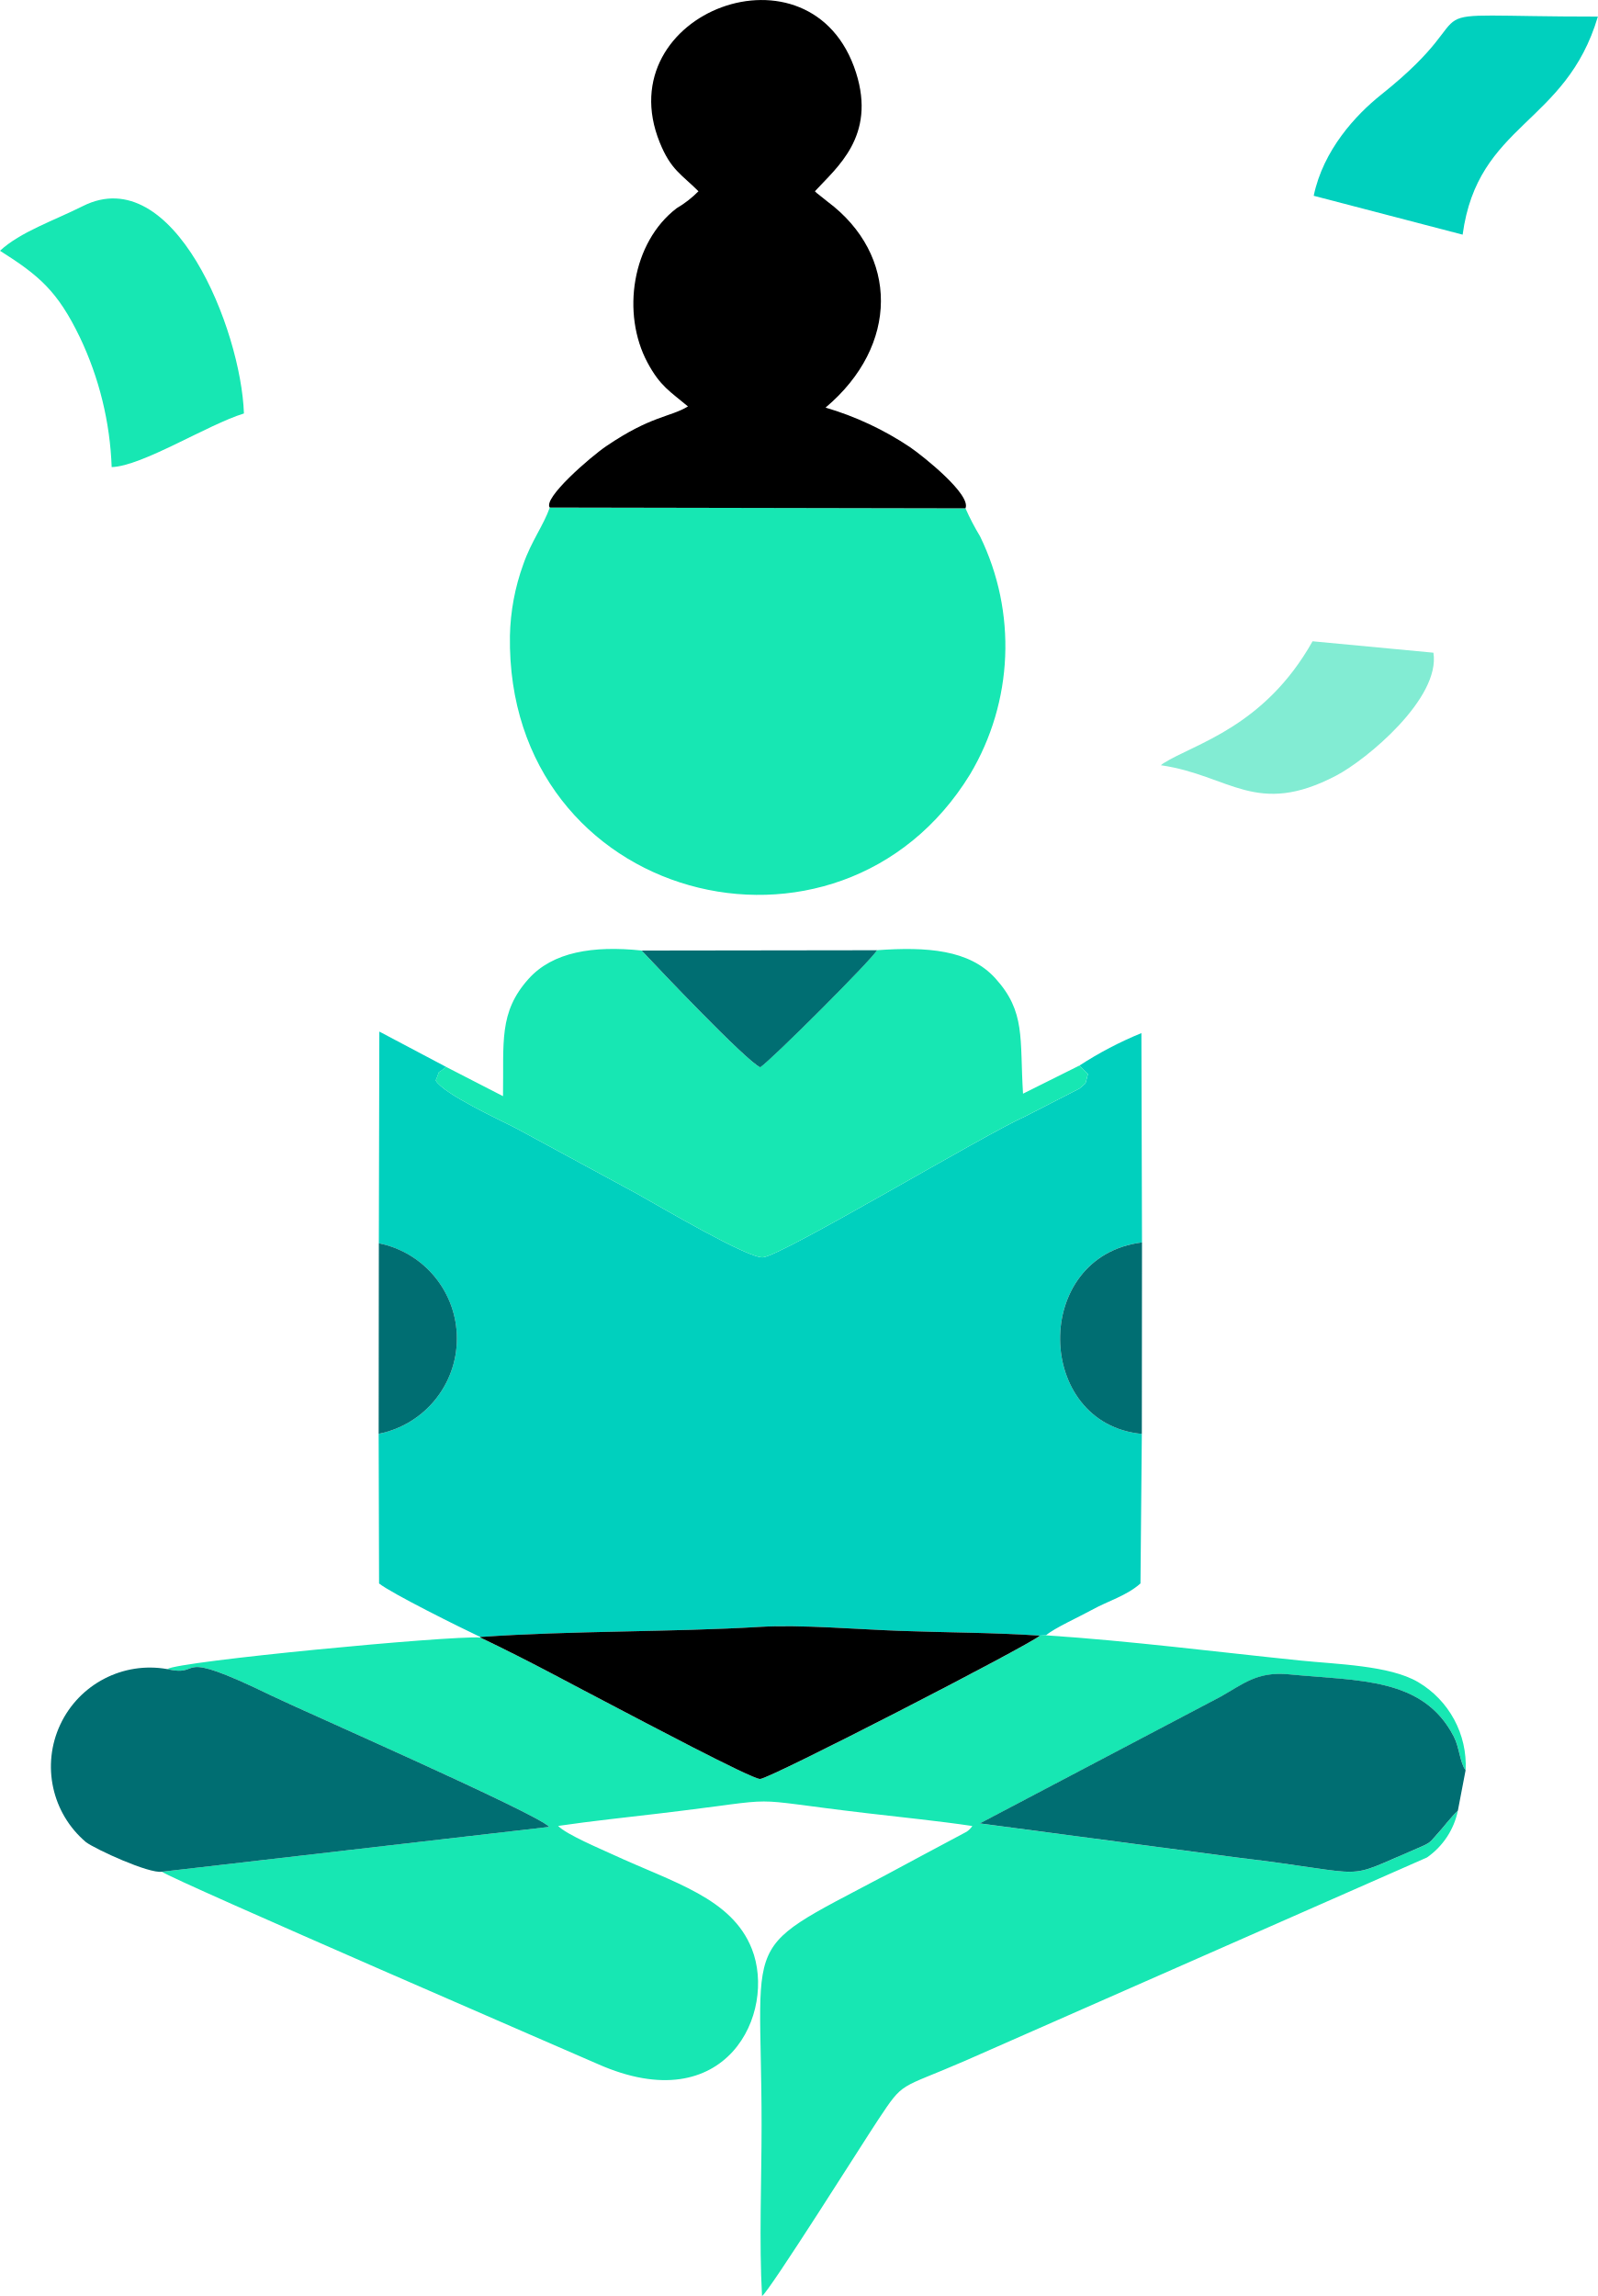
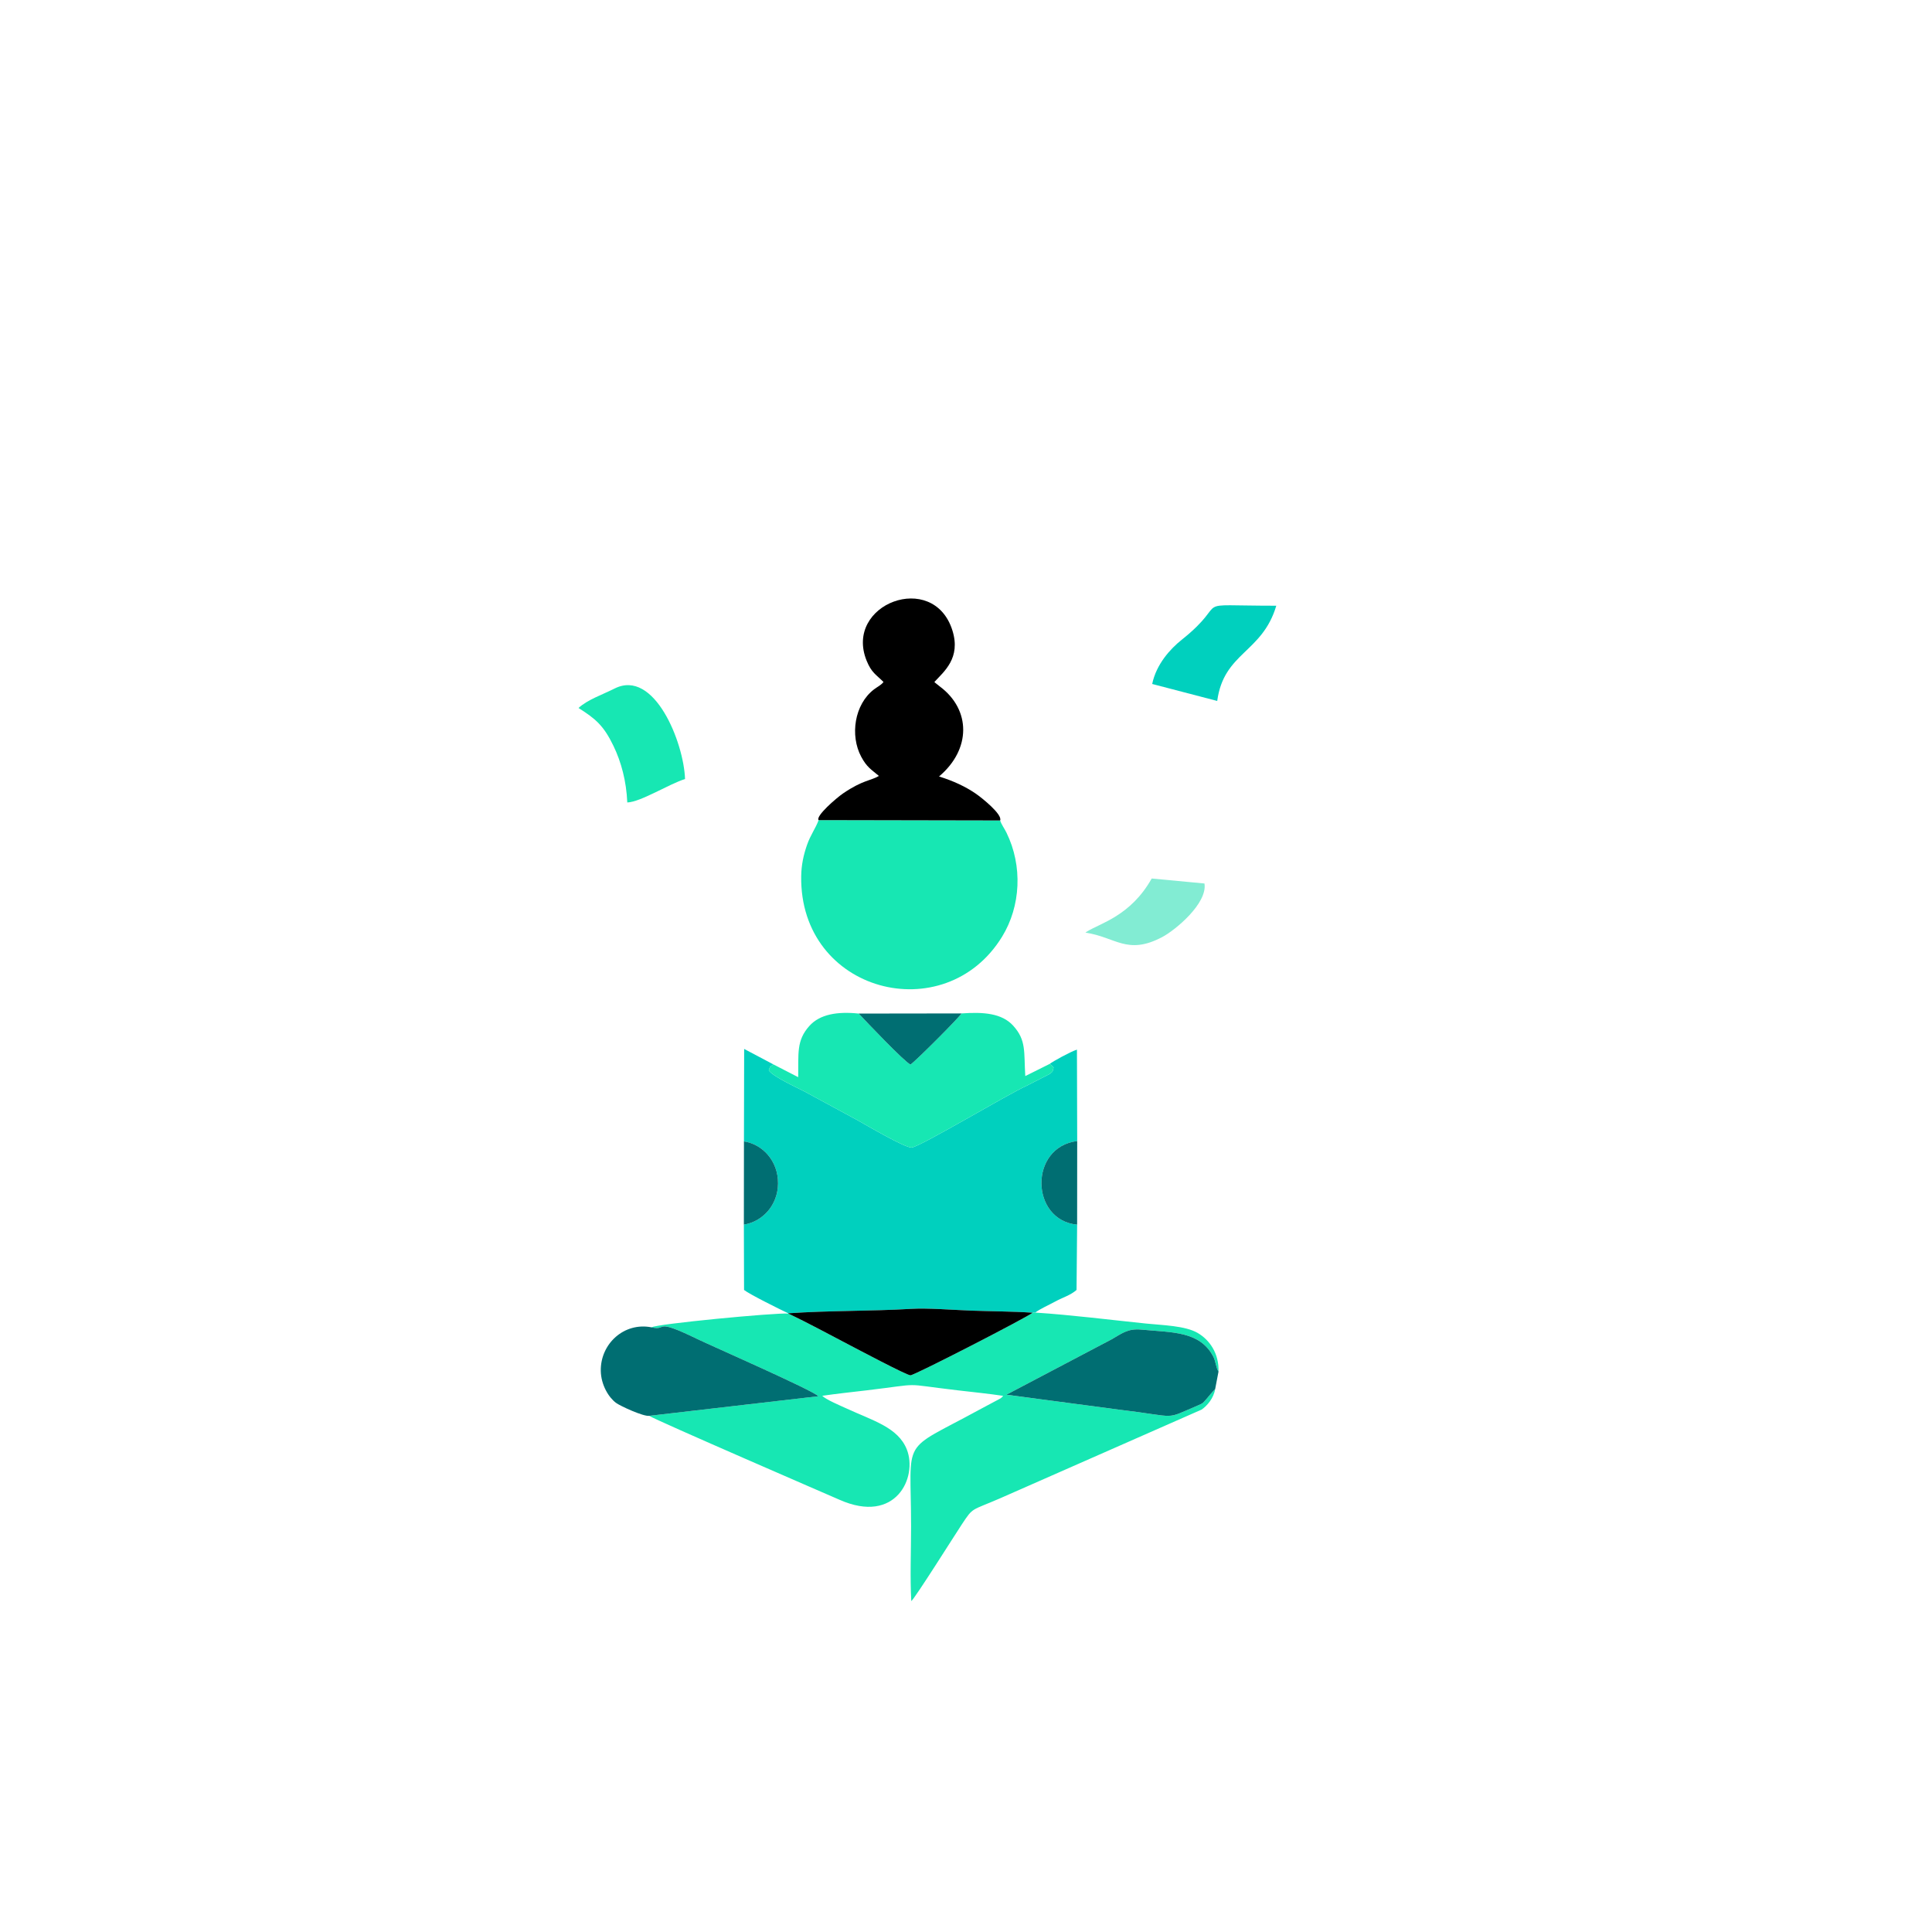
- <svg xmlns="http://www.w3.org/2000/svg" width="218.576" height="314.07" viewBox="0 0 218.576 314.07">
-   <g id="Group_227" data-name="Group 227" transform="translate(0 0)">
-     <path id="Path_31" data-name="Path 31" d="M818.605,3393.955a13.288,13.288,0,0,1-.025,26.063l.057,20.467c1.677,1.347,11.124,6.04,13.847,7.319,12.611-.885,25.884-.641,38.344-1.386,5.406-.322,13.245.337,18.927.544,6.287.233,13.015.229,19.281.656l.831-.047c1.125-.971,4.561-2.526,6.262-3.465,2.286-1.261,4.761-1.934,6.66-3.622l.186-20.457c-14.678-1.368-15.151-24.315.022-26.192l-.082-28.632a50.611,50.611,0,0,0-8.487,4.446l1.179,1.143c-.491,1.723-.032.967-1.179,2.006l-7.362,3.776c-5.567,2.451-33.149,19-35.9,19.3-1.978.215-14.266-7.037-17.15-8.648l-16.684-9.035c-1.985-1.025-9.891-4.654-10.945-6.51.774-1.8-.1-.573,1.422-1.855l-9.135-4.833Z" transform="translate(-766.783 -3223.883)" fill="#00d0be" fill-rule="evenodd" />
-     <path id="Path_32" data-name="Path 32" d="M779.38,3595.808c-4.181-.283-41.239,3.238-42.833,4.317,5.234,1.207.322-3.149,14.287,3.64,4.217,2.049,36.281,16.089,37.979,17.945l-52.982,6.137c1.508,1.146,58.661,25.873,59.614,26.3,17.68,7.842,24.5-7.086,21.08-15.749-2.741-6.95-10.669-9.046-19.034-12.911-1.644-.763-6.295-2.708-7.466-3.908,4.6-.674,9.361-1.168,13.865-1.705,18.429-2.189,10.142-2.171,28.456-.025,4.586.537,9.884,1.075,14.337,1.741a2.742,2.742,0,0,1-.781.785l-6.689,3.572c-25.085,13.7-21.356,7.849-21.356,36.61,0,7.516-.351,15.928.061,23.33.949-.548,13.911-21.141,15.86-24.075,3.622-5.449,2.751-4.124,11.908-8.1l63.186-27.815a10.356,10.356,0,0,0,4.231-6.4c-1.15,1.1-1.87,2.15-2.7,3.063-1.182,1.3-.91,1.279-2.78,2.067-10.844,4.589-5.474,3.575-24.548,1.3l-35.356-4.686,32.935-17.332c3.092-1.734,5.008-3.482,9.347-3.06,9.565.932,18.371.376,22.567,8.541.731,1.419.824,3.54,1.6,4.586a13.235,13.235,0,0,0-6.52-12.081c-3.912-2.285-11.031-2.418-16.168-2.948-11.514-1.182-23.115-2.669-34.708-3.439l-.831.047c-1.634,1.4-36.972,19.6-38.28,19.607-1.157.014-16.9-8.347-19.306-9.594-6.531-3.385-12.224-6.556-18.966-9.751Z" transform="translate(-713.679 -3371.811)" fill="#17e7b3" fill-rule="evenodd" />
-     <path id="Path_33" data-name="Path 33" d="M931.006,3165.017l-56.862-.108c-.881,2.493-2.519,4.586-3.629,7.778a30.484,30.484,0,0,0-1.824,9.77c-.552,36.5,45.026,48.182,62.942,18.948A34.254,34.254,0,0,0,933,3168.847,33.81,33.81,0,0,1,931.006,3165.017Z" transform="translate(-798.938 -3095.483)" fill="#17e7b3" fill-rule="evenodd" />
-     <path id="Path_34" data-name="Path 34" d="M883.735,3040.545l56.862.107c.824-1.86-5.764-7.119-7.591-8.373a42.125,42.125,0,0,0-11.547-5.406c10.1-8.5,10-20.9.287-28.162l-1.508-1.2c-.05-.047-.161-.147-.236-.229,2.97-3.246,8.4-7.5,5.628-16.222-5.99-18.816-34.042-8.24-26.855,9.54,1.533,3.791,2.97,4.346,5.3,6.682a14.611,14.611,0,0,1-2.988,2.321c-6.119,4.679-7.577,14.406-3.987,21.112,1.748,3.26,3.1,3.948,5.539,6-2.5,1.5-5.037,1.258-11.185,5.438-2.185,1.487-8.713,7.147-7.713,8.4Z" transform="translate(-808.53 -2971.118)" fill-rule="evenodd" />
-     <path id="Path_35" data-name="Path 35" d="M841.782,3349.584c-1.526,1.282-.648.053-1.422,1.855,1.053,1.856,8.96,5.485,10.945,6.51l16.684,9.035c2.884,1.612,15.172,8.864,17.15,8.648,2.755-.294,30.337-16.845,35.9-19.3l7.362-3.776c1.146-1.039.688-.283,1.179-2.006l-1.179-1.143-7.7,3.841c-.469-7.584.387-11.181-3.79-15.785-3.543-3.912-9.343-4.331-16.186-3.84-.867,1.44-14.406,14.968-15.985,16.014-1.949-.9-13.807-13.4-16.218-15.971-6.671-.7-12.159.208-15.448,3.866-4.124,4.593-3.386,8.666-3.507,16.057l-7.792-4.009Z" transform="translate(-780.76 -3203.644)" fill="#17e7b3" fill-rule="evenodd" />
-     <path id="Path_36" data-name="Path 36" d="M708.643,3635.628l52.982-6.137c-1.7-1.856-33.762-15.9-37.979-17.945-13.965-6.789-9.053-2.432-14.287-3.64a13.543,13.543,0,0,0-11.1,23.68C699.651,3632.6,706.855,3635.9,708.643,3635.628Z" transform="translate(-686.492 -3379.592)" fill="#006e72" fill-rule="evenodd" />
-     <path id="Path_37" data-name="Path 37" d="M1113.519,3628.946l1.057-5.524c-.774-1.046-.867-3.167-1.6-4.586-4.2-8.165-13-7.609-22.567-8.541-4.339-.423-6.255,1.326-9.347,3.06l-32.935,17.333,35.356,4.686c19.074,2.279,13.7,3.292,24.548-1.3,1.87-.788,1.6-.77,2.78-2.067C1111.649,3631.1,1112.369,3630.042,1113.519,3628.946Z" transform="translate(-914.096 -3381.265)" fill="#006e72" fill-rule="evenodd" />
-     <path id="Path_38" data-name="Path 38" d="M857.39,3593.51v.076c6.742,3.2,12.435,6.366,18.966,9.752,2.407,1.247,18.149,9.608,19.307,9.594,1.308-.011,36.646-18.21,38.28-19.607-6.266-.427-12.994-.423-19.281-.656-5.682-.208-13.521-.866-18.927-.544C883.274,3592.868,870,3592.625,857.39,3593.51Z" transform="translate(-791.689 -3369.588)" fill-rule="evenodd" />
-     <path id="Path_39" data-name="Path 39" d="M951.194,3333.94l-32.2.043c2.411,2.576,14.269,15.075,16.218,15.971C936.788,3348.908,950.327,3335.38,951.194,3333.94Z" transform="translate(-831.221 -3203.957)" fill="#006e72" fill-rule="evenodd" />
-     <path id="Path_40" data-name="Path 40" d="M1089.947,3471.7l.022-26.192C1074.8,3447.387,1075.269,3470.333,1089.947,3471.7Z" transform="translate(-933.754 -3275.556)" fill="#006e72" fill-rule="evenodd" />
-     <path id="Path_41" data-name="Path 41" d="M818.58,3471.9a13.288,13.288,0,0,0,.025-26.063Z" transform="translate(-766.783 -3275.768)" fill="#006e72" fill-rule="evenodd" />
-     <path id="Path_42" data-name="Path 42" d="M1117.25,3232.926c9.458,1.376,13.033,7.154,23.982,1.419,4.159-2.175,14.294-10.583,13.3-16.813L1138,3215.97c-6.6,11.758-16.193,14.022-20.37,16.67a2.756,2.756,0,0,0-.38.286Z" transform="translate(-958.453 -3128.25)" fill="#82ecd3" fill-rule="evenodd" />
-     <path id="Path_43" data-name="Path 43" d="M707.368,3076.3c-4.969,1.526-13.915,7.215-18.092,7.337a45.1,45.1,0,0,0-4.353-17.762c-3.045-6.3-5.531-8.419-10.923-11.83,2.78-2.583,7.384-4.127,11.332-6.112,12.41-6.23,21.646,16.888,22.036,28.367Z" transform="translate(-674 -3019.742)" fill="#17e7b3" fill-rule="evenodd" />
-     <path id="Path_44" data-name="Path 44" d="M1175.61,3001.708l20.37,5.317c2.074-15.287,14.1-14.99,18.5-29.828-28.718,0-13.481-2.2-29.642,10.68C1181.356,2990.648,1176.91,2995.456,1175.61,3001.708Z" transform="translate(-995.905 -2974.927)" fill="#00d0be" fill-rule="evenodd" />
+ <svg xmlns="http://www.w3.org/2000/svg" xml:space="preserve" width="100%" height="100%" version="1.1" style="shape-rendering:geometricPrecision; text-rendering:geometricPrecision; image-rendering:optimizeQuality; fill-rule:evenodd; clip-rule:evenodd" viewBox="0 0 14300 14300">
+   <defs>
+     <style type="text/css">
+    
+     .fil2 {fill:black}
+     .fil3 {fill:#006E72}
+     .fil0 {fill:#00D0BE}
+     .fil1 {fill:#17E7B3}
+     .fil4 {fill:#82ECD3}
+    
+   </style>
+   </defs>
+   <g id="Layer_x0020_1">
+     <path class="fil0" d="M5506.47 8448.27c134.12,19.97 254.22,141.45 252.22,312.94 -1.86,159.72 -114.7,281.23 -252.85,302.9l1.42 483.64c39.61,31.83 262.85,142.67 327.15,172.88 297.96,-20.84 611.61,-15.15 905.99,-32.7 127.78,-7.62 312.98,7.92 447.26,12.88 148.5,5.47 307.48,5.42 455.56,15.46l19.62 -1.07c26.55,-22.93 107.76,-59.75 147.96,-81.89 54.03,-29.76 112.53,-45.74 157.35,-85.56l4.4 -483.33c-346.78,-32.35 -357.95,-574.58 0.51,-618.92l-1.9 -676.52c-47.63,15.09 -181.84,89.06 -200.56,105.08l27.84 26.96c-11.56,40.76 -0.72,22.83 -27.79,47.44l-173.96 89.22c-131.55,57.87 -783.31,448.92 -848.37,455.92 -46.73,5.03 -337.11,-166.26 -405.26,-204.34l-394.18 -213.5c-46.96,-24.18 -233.78,-109.99 -258.65,-153.82 18.31,-42.6 -2.46,-13.55 33.61,-43.89l-215.87 -114.15 -1.5 684.37z" />
+     <path class="fil1" d="M5834.41 9722.49c-98.82,-6.76 -974.45,76.47 -1012.06,101.93 123.62,28.54 7.61,-74.38 337.53,86 99.69,48.47 857.28,380.2 897.42,424.02l-1251.88 145.06c35.65,27.03 1386.02,611.33 1408.52,621.31 417.77,185.27 578.95,-167.46 498.16,-372.11 -64.83,-164.23 -252.14,-213.79 -449.76,-305.12 -38.88,-17.98 -148.78,-63.97 -176.47,-92.29 108.6,-15.93 221.22,-27.64 327.64,-40.29 435.43,-51.79 239.62,-51.35 672.35,-0.64 108.33,12.69 233.6,25.41 338.78,41.16 -10.59,12.69 -3.79,6.75 -18.48,18.54l-157.99 84.38c-592.72,323.72 -504.63,185.49 -504.63,865 0,177.64 -8.29,376.38 1.46,551.32 22.4,-12.97 328.68,-499.58 374.76,-568.92 85.55,-128.74 65.01,-97.38 281.36,-191.34l1492.96 -657.24c40.75,-28.06 89.3,-84.83 99.98,-151.21 -27.18,25.93 -44.21,50.79 -63.89,72.37 -27.96,30.71 -21.49,30.21 -65.72,48.91 -256.24,108.43 -129.3,84.42 -580,30.63l-835.4 -110.73 778.2 -409.57c73,-40.94 118.27,-82.29 220.8,-72.28 226.07,22.05 434.09,8.93 533.24,201.79 17.27,33.58 19.47,83.62 37.78,108.41 3.87,-134.84 -66.13,-234.05 -154.12,-285.45 -92.42,-54 -260.65,-57.2 -382.05,-69.67 -271.99,-27.96 -546.14,-63.07 -820.06,-81.26l-19.62 1.07c-38.59,32.99 -873.63,463.01 -904.49,463.32 -27.38,0.28 -399.33,-197.29 -456.16,-226.75 -154.32,-79.99 -288.89,-154.87 -448.16,-230.35z" />
+     <path class="fil1" d="M7402.58 6072.79l-1343.56 -2.55c-20.86,58.88 -59.56,108.36 -85.77,183.73 -25.02,72.03 -41.78,145.45 -43.07,230.84 -13.09,862.44 1063.89,1138.5 1487.22,447.72 138.18,-225.5 153.06,-522.56 32.23,-769.28 -16.05,-32.77 -36.35,-58.45 -47.05,-90.46z" />
+     <path class="fil2" d="M6059.02 6070.24l1343.56 2.55c19.45,-43.98 -136.25,-168.22 -179.38,-197.9 -77.06,-53.05 -166.68,-94.69 -272.81,-127.73 238.52,-200.94 236.3,-493.89 6.76,-665.42l-35.69 -28.43c-1.2,-1.08 -3.8,-3.48 -5.54,-5.38 70.19,-76.76 198.56,-177.17 132.94,-383.36 -141.5,-444.57 -804.31,-194.64 -634.48,225.48 36.2,89.56 70.12,102.69 125.06,157.88 -19.35,24.48 -45.08,35.36 -70.55,54.83 -144.64,110.57 -179.1,340.38 -94.23,498.8 41.3,77.08 73.17,93.32 130.84,141.7 -59.1,35.44 -119,29.75 -264.23,128.53 -51.68,35.17 -205.94,168.9 -182.25,198.45z" />
+     <path class="fil1" d="M5723.84 7878.05c-36.07,30.34 -15.3,1.29 -33.61,43.89 24.87,43.83 211.69,129.64 258.65,153.82l394.18 213.5c68.15,38.08 358.53,209.37 405.26,204.34 65.06,-7 716.82,-398.05 848.37,-455.92l173.96 -89.22c27.07,-24.61 16.23,-6.68 27.79,-47.44l-27.84 -26.96 -181.84 90.69c-11.07,-179.17 9.16,-264.19 -89.5,-372.98 -83.77,-92.37 -220.78,-102.33 -382.5,-90.72 -20.49,34.07 -340.37,353.66 -377.67,378.41 -46.09,-21.14 -326.25,-316.55 -383.27,-377.36 -157.61,-16.49 -287.27,4.85 -364.96,91.32 -97.49,108.54 -80,204.78 -82.86,379.4l-184.16 -94.77z" />
+     <path class="fil3" d="M4805.42 10479.5l1251.88 -145.06c-40.14,-43.82 -797.73,-375.55 -897.42,-424.02 -329.92,-160.38 -213.91,-57.46 -337.53,-86 -203.25,-39.84 -378.41,121.91 -375.54,321.36 1.54,106.89 60.42,199.62 113.33,238.19 32.75,23.86 203.06,101.86 245.28,95.53z" />
+     <path class="fil3" d="M8994.06 10282.05l25.01 -130.47c-18.31,-24.79 -20.51,-74.83 -37.78,-108.41 -99.15,-192.86 -307.17,-179.74 -533.24,-201.79 -102.53,-10.01 -147.8,31.34 -220.8,72.28l-778.2 409.57 835.4 110.73c450.7,53.79 323.76,77.8 580,-30.63 44.23,-18.7 37.76,-18.2 65.72,-48.91 19.68,-21.58 36.71,-46.44 63.89,-72.37z" />
+     <path class="fil2" d="M5834.41 9720.63l0 1.86c159.27,75.48 293.84,150.36 448.16,230.35 56.83,29.46 428.78,227.03 456.16,226.75 30.86,-0.31 865.9,-430.33 904.49,-463.32 -148.08,-10.04 -307.06,-9.99 -455.56,-15.46 -134.28,-4.96 -319.48,-20.5 -447.26,-12.88 -294.38,17.55 -608.03,11.86 -905.99,32.7z" />
+     <path class="fil3" d="M7116.76 7501.05l-760.94 1.05c57.02,60.81 337.18,356.22 383.27,377.36 37.3,-24.75 357.18,-344.34 377.67,-378.41z" />
+     <path class="fil3" d="M7972.55 9064.42l0.51 -618.92c-358.46,44.34 -347.29,586.57 -0.51,618.92z" />
+     <path class="fil3" d="M5505.84 9064.11c138.15,-21.67 250.99,-143.18 252.85,-302.9 2,-171.49 -118.1,-292.97 -252.22,-312.94l-0.63 615.84z" />
+     <path class="fil4" d="M8034.11 6903.05c223.46,32.55 307.97,169.09 566.69,33.6 98.21,-51.42 337.76,-250.08 314.29,-397.34l-390.64 -36.87c-155.96,277.79 -382.66,331.3 -481.33,393.86 -1.91,1.21 -6.27,4.19 -9.01,6.75z" />
+     <path class="fil1" d="M5070.44 5766.19c-117.37,36 -328.82,170.41 -427.49,173.37 -6.86,-157.13 -43.92,-297.85 -102.82,-419.72 -71.95,-148.86 -130.73,-198.95 -258.16,-279.56 65.7,-61.04 174.52,-97.53 267.75,-144.36 293.27,-147.26 511.52,399 520.72,670.27z" />
+     <path class="fil0" d="M8528.11 5062.53l481.32 125.61c49.01,-361.18 333.2,-354.19 437.14,-704.81 -678.49,0 -318.49,-51.89 -700.41,252.4 -82.21,65.47 -187.25,179.07 -218.05,326.8z" />
  </g>
</svg>
